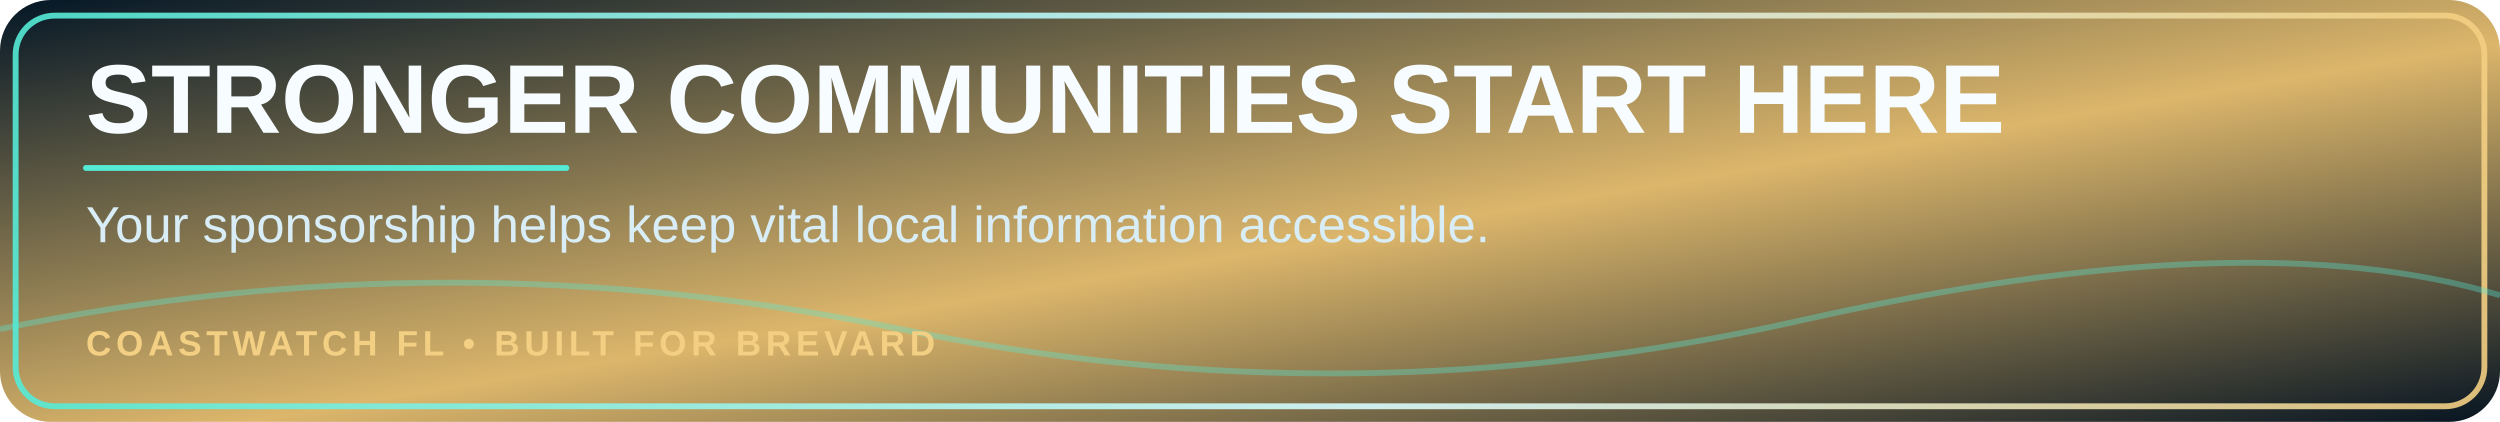
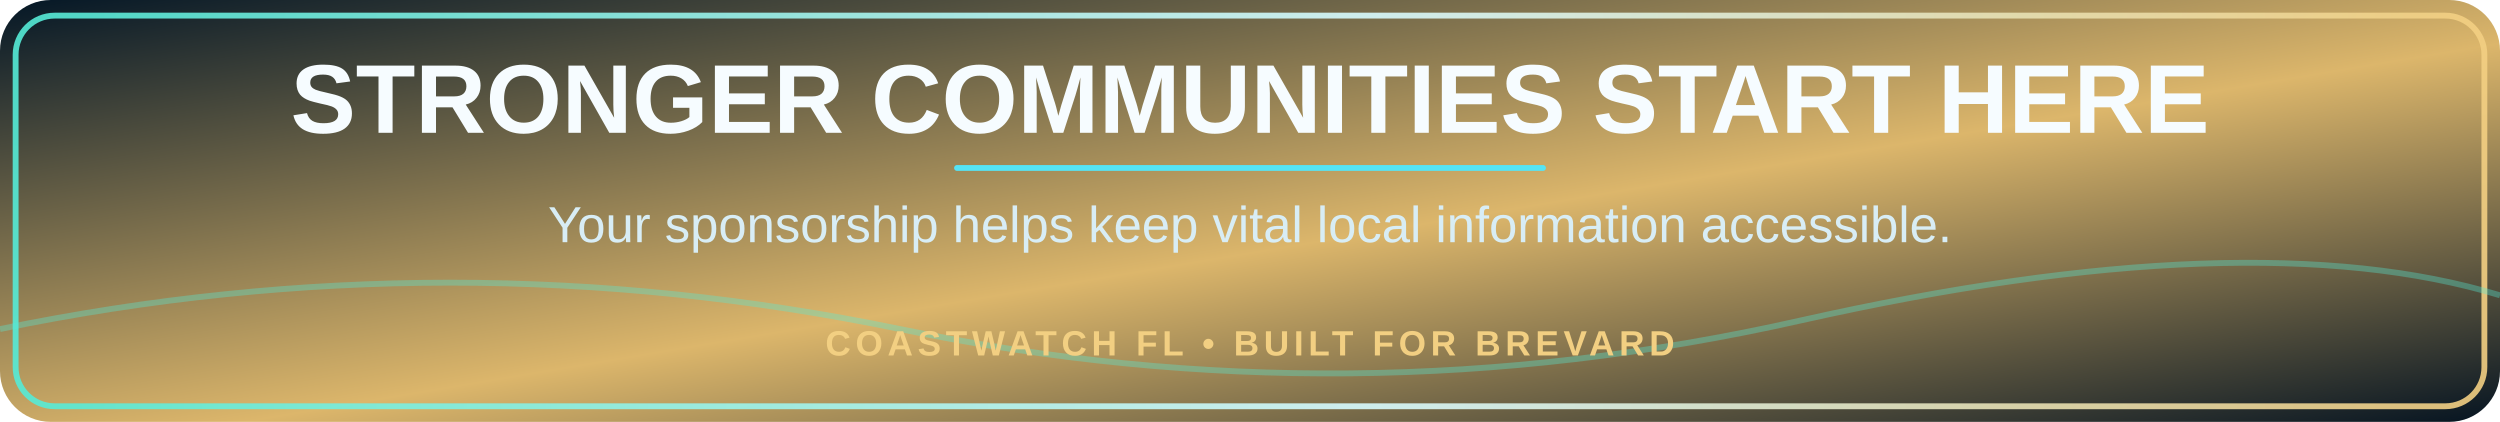
<svg xmlns="http://www.w3.org/2000/svg" viewBox="0 0 640 108" role="img" aria-labelledby="title desc">
  <defs>
    <linearGradient id="bg" x1="0" y1="0" x2="1" y2="1">
      <stop stop-color="#031626" />
      <stop offset=".55" stop-color="#dcb66b" />
      <stop offset="1" stop-color="#041321" />
    </linearGradient>
    <linearGradient id="edge">
      <stop stop-color="#55ead6" />
      <stop offset=".55" stop-color="#d8fbff" />
      <stop offset="1" stop-color="#f2cf82" />
    </linearGradient>
    <linearGradient id="gloss">
      <stop stop-color="#fff" stop-opacity="0" />
      <stop offset=".48" stop-color="#fff" stop-opacity=".42" />
      <stop offset=".55" stop-color="#fff" stop-opacity=".08" />
      <stop offset="1" stop-color="#fff" stop-opacity="0" />
    </linearGradient>
  </defs>
  <rect width="640" height="108" rx="13" fill="url(#bg)" />
  <rect x="4" y="4" width="632" height="100" rx="10" fill="none" stroke="url(#edge)" stroke-opacity=".9" stroke-width="1.5" />
  <path d="M0 84.24 Q115.2 60.48 230.4 84.24 T460.8 82.08 T640 75.6" fill="none" stroke="#55ead6" stroke-opacity=".35" stroke-width="1.5" />
-   <text x="22" y="34" fill="#f6fcff" font-family="Arial,sans-serif" font-size="25" font-weight="800" letter-spacing="0">STRONGER COMMUNITIES START HERE</text>
-   <path d="M22 43 H145" stroke="#55ead6" stroke-width="1.5" stroke-linecap="round" />
-   <text x="22" y="62" fill="#d8edf5" font-family="Arial,sans-serif" font-size="13">Your sponsorship helps keep vital local information accessible.</text>
-   <text x="22" y="91" fill="#f2cf82" font-family="Arial,sans-serif" font-size="9" font-weight="700" letter-spacing="1.2">COASTWATCH FL  •  BUILT FOR BREVARD</text>
+   <text x="320" y="34" text-anchor="middle" fill="#f6fcff" font-family="Arial,sans-serif" font-size="25" font-weight="800" letter-spacing="0">STRONGER COMMUNITIES START HERE</text>
+   <path d="M245 43 H395" stroke="#55e4f5" stroke-width="1.5" stroke-linecap="round" />
+   <text x="320" y="62" text-anchor="middle" fill="#d8edf5" font-family="Arial,sans-serif" font-size="13">Your sponsorship helps keep vital local information accessible.</text>
+   <text x="320" y="91" text-anchor="middle" fill="#f2cf82" font-family="Arial,sans-serif" font-size="9" font-weight="700" letter-spacing="1.2">COASTWATCH FL  •  BUILT FOR BREVARD</text>
  <rect x="-140.8" y="0" width="76.8" height="108" fill="url(#gloss)" transform="skewX(-22)">
    <animate attributeName="x" values="-140.8;704" dur="5s" repeatCount="indefinite" />
  </rect>
</svg>
